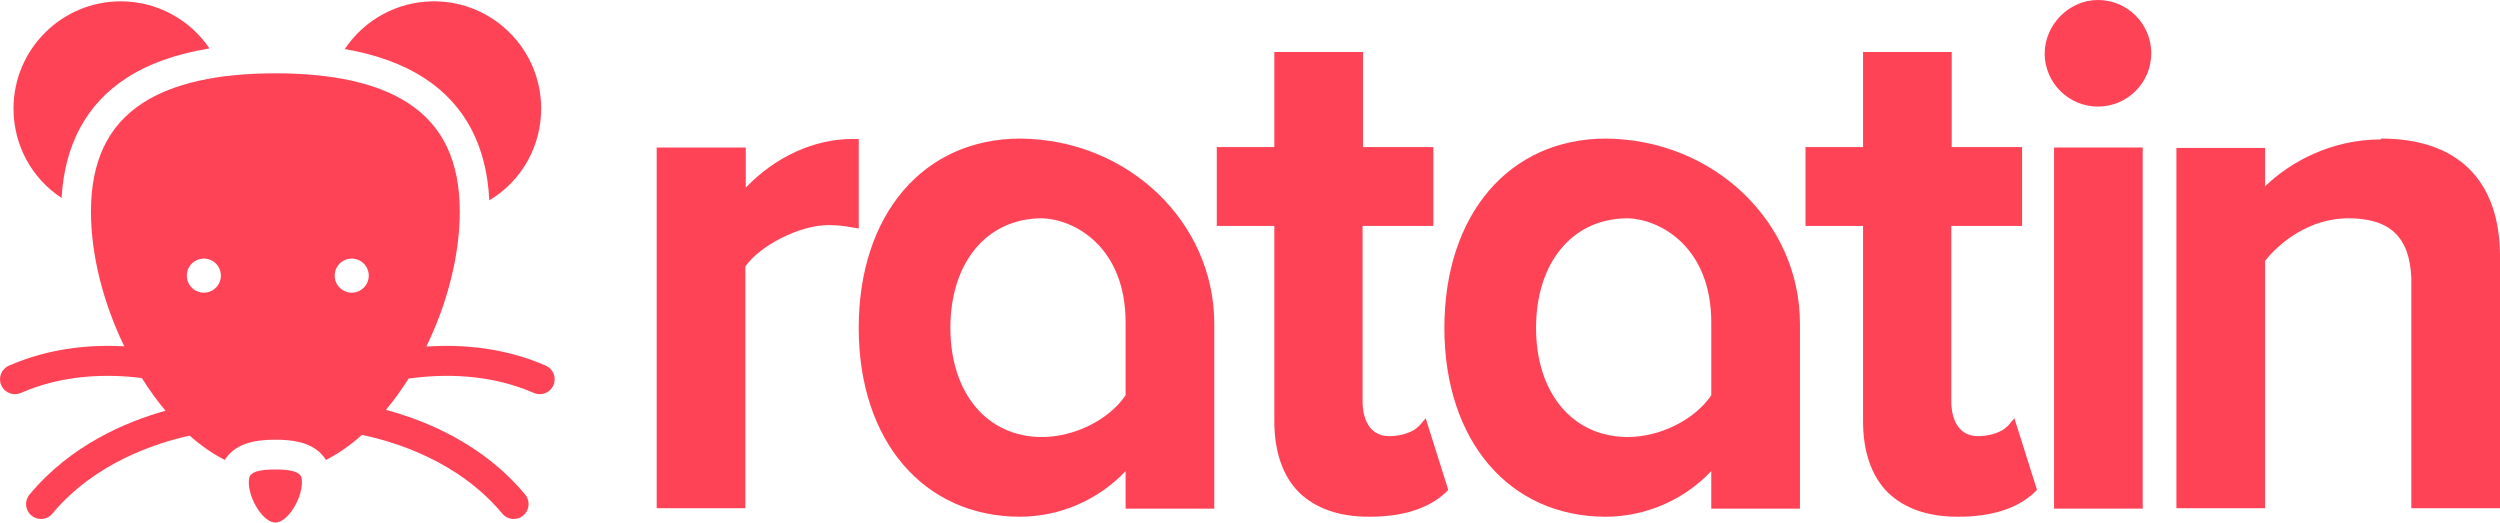
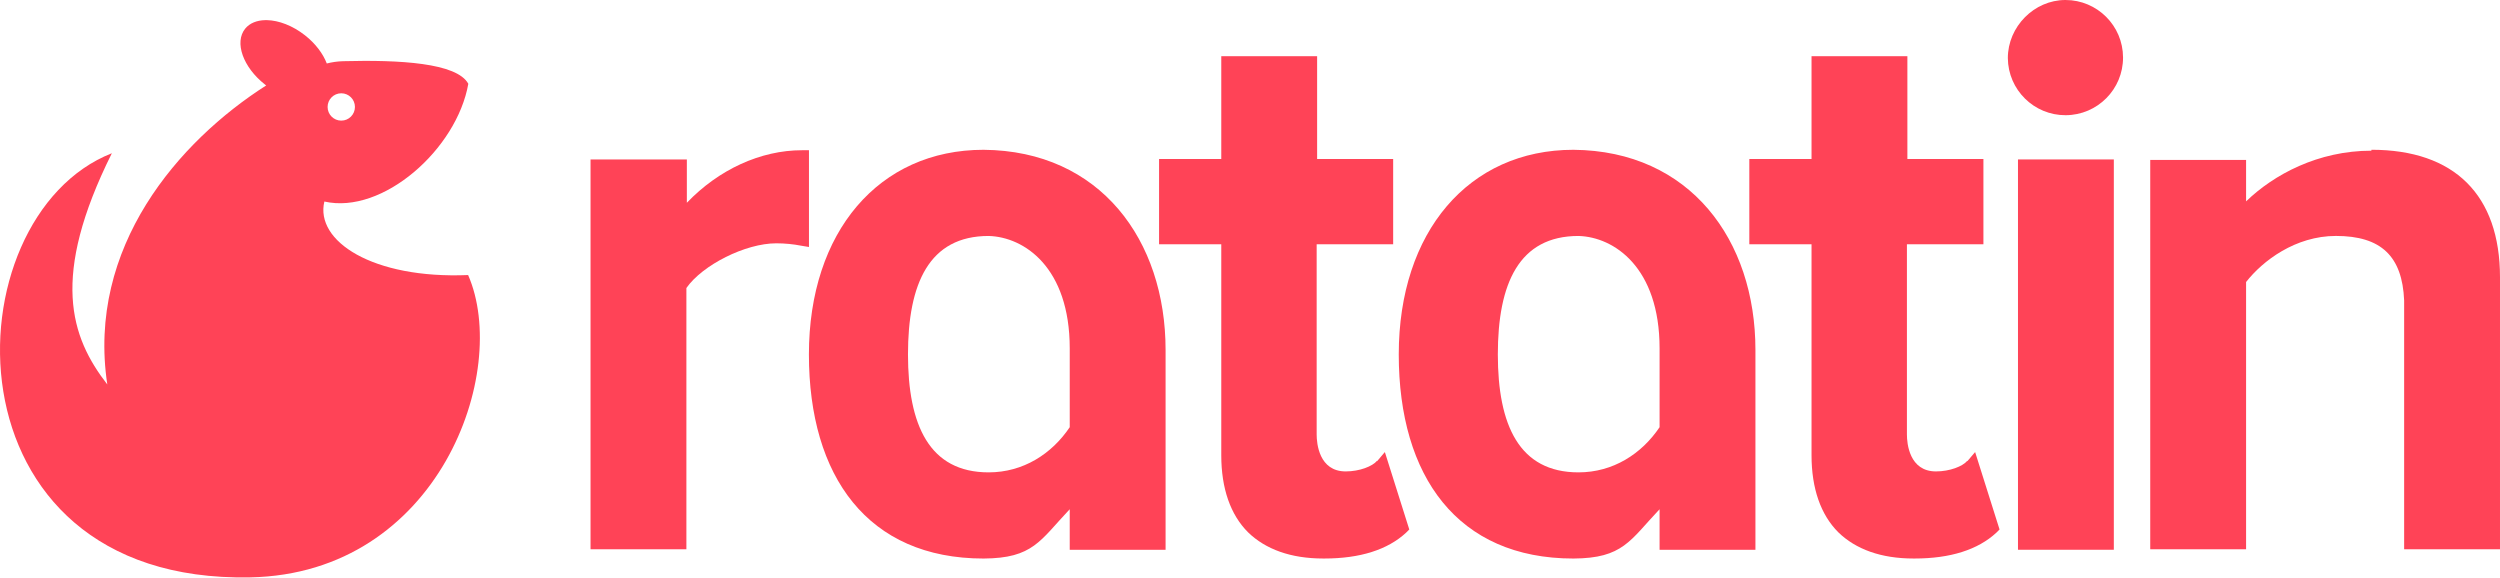
- <svg xmlns="http://www.w3.org/2000/svg" class="H(24px) Mx(12px)" viewBox="0 0 586.389 122.574" version="1.1" id="svg1518" width="586.389" height="122.574">
+ <svg xmlns="http://www.w3.org/2000/svg" height="125.308" width="542.512" id="svg1518" version="1.1" viewBox="0 0 542.512 125.308" class="H(24px) Mx(12px)">
  <defs id="defs1522" />
-   <g id="g2128">
-     <g style="fill:#ff4357;fill-opacity:1;fill-rule:evenodd" transform="matrix(0.4380635,0,0,0.4380635,-1.6e-4,-3.60929)" id="g1843">
-       <g id="g1811">
-         <g id="g1809">
-           <g id="g1807">
-             <path d="m 147.444,259.621 c -14.214,0 -14.214,3.622 -14.214,6.818 0,9.492 7.97,21.61 14.214,21.61 6.244,0 14.213,-12.118 14.213,-21.61 0,-3.196 0,-6.818 -14.213,-6.818 z" id="path1799" />
-             <path d="M 32.975,114.237 C 34.651,85.562 46.282,63.998 67.631,50.082 79.42,42.397 94.326,37.079 112.167,34.17 101.618,18.578 83.928,8.949 64.635,8.949 32.983,8.949 7.233,34.699 7.233,66.35 c 0,19.684 9.808,37.427 25.742,47.887 z" id="path1801" />
-             <path d="m 261.987,115.521 c 17.134,-10.251 27.78,-28.66 27.78,-49.171 0,-31.651 -25.75,-57.401 -57.402,-57.401 -19.433,0 -37.242,9.767 -47.763,25.559 17,2.971 31.286,8.164 42.654,15.574 21.667,14.123 33.333,36.12 34.731,65.439 z" id="path1803" />
-             <path d="m 292.211,204.011 c -22.34,-9.74 -44.983,-11.505 -63.937,-10.195 11.191,-22.995 17.909,-48.795 17.909,-72.209 0,-27.017 -9.04,-46.043 -27.636,-58.165 -16.235,-10.583 -40.157,-15.949 -71.103,-15.949 -30.946,0 -54.869,5.366 -71.104,15.949 -18.596,12.122 -27.636,31.148 -27.636,58.165 0,23.369 6.691,49.113 17.844,72.074 -18.498,-1.028 -40.269,0.96 -61.759,10.33 -4.037,1.76 -5.882,6.46 -4.122,10.496 1.759,4.038 6.459,5.885 10.496,4.122 22.745,-9.915 46.37,-10.277 64.767,-7.982 3.914,6.244 8.168,12.13 12.702,17.53 -21.126,5.865 -50.824,18.399 -72.83,44.87 -2.816,3.387 -2.353,8.414 1.034,11.229 1.489,1.239 3.297,1.843 5.094,1.843 2.288,0 4.559,-0.979 6.135,-2.876 22.391,-26.933 54.898,-37.65 73.467,-41.756 5.982,5.284 12.291,9.704 18.835,13.02 2.112,-3.439 4.987,-5.667 7.601,-7.077 4.751,-2.563 10.94,-3.757 19.476,-3.757 8.536,0 14.724,1.194 19.475,3.757 2.615,1.41 5.491,3.64 7.603,7.081 6.705,-3.398 13.164,-7.953 19.275,-13.412 18.204,3.789 51.975,14.282 75.138,42.144 1.577,1.897 3.848,2.876 6.135,2.876 1.797,0 3.605,-0.604 5.094,-1.843 3.387,-2.815 3.85,-7.843 1.034,-11.229 -22.61,-27.197 -53.341,-39.683 -74.551,-45.338 4.313,-5.182 8.369,-10.804 12.116,-16.755 18.703,-2.614 43.365,-2.659 67.073,7.676 1.038,0.453 2.119,0.667 3.183,0.667 3.075,0 6.006,-1.79 7.313,-4.789 1.761,-4.037 -0.084,-8.737 -4.121,-10.497 z m -183.06,-39.077 c -5.035,0 -9.117,-4.082 -9.117,-9.118 0,-5.036 4.082,-9.118 9.117,-9.117 5.035,0 9.117,4.082 9.117,9.117 0,5.036 -4.082,9.118 -9.117,9.118 z m 79.178,0 c -5.035,0 -9.117,-4.082 -9.117,-9.118 0,-5.036 4.082,-9.118 9.117,-9.117 5.035,0 9.117,4.082 9.117,9.117 0,5.036 -4.082,9.118 -9.117,9.118 z" id="path1805" />
-           </g>
-         </g>
+   <g transform="translate(-21.93877,1.3666)" style="display:inline" id="layer2">
+     <g transform="translate(866.3869,360.9056)" id="g2420">
+       <g id="g2287" transform="translate(-564.2739,169.7555)" style="fill:#ff4357;fill-opacity:1">
+         <path id="path2279" d="m 234.437,-499.528 c 18,0 27.9,9.8 27.9,27.7 v 59 h -20.8 v -54 c -0.4,-9.6 -5,-14 -14.8,-14 -8.8,0 -15.9,5.4 -19.5,10 v 58 h -20.8 v -84.5 h 20.8 v 9 c 6,-5.8 15.6,-11 27.2,-11 z" style="fill:#ff4357;fill-opacity:1;fill-rule:evenodd" />
+         <path id="path2281" d="m 168.037,-532.028 a 12.5,12.5 0 1 1 -12.5,12.6 c 0,-6.8 5.7,-12.6 12.5,-12.6 z" style="fill:#ff4357;fill-opacity:1;fill-rule:evenodd" />
+         <path id="path2283" d="m 157.737,-412.728 v -84.7 h 20.8 v 84.7 z" style="fill:#ff4357;fill-opacity:1;fill-rule:evenodd" />
+         <path id="path2285" d="m 146.737,-431.928 1.7,-2 5.3,16.8 -0.7,0.7 c -4,3.7 -10,5.6 -17.7,5.6 h -0.3 c -7,0 -12.5,-2 -16.3,-5.7 -3.8,-3.8 -5.8,-9.5 -5.8,-16.7 v -45.8 H 99.437 v -18.5 h 13.5 v -22.3 h 20.8 v 22.3 h 16.5 v 18.5 h -16.6 v 41.3 c 0,1.9 0.5,8 6.3,8 3,0 5.8,-1.1 6.8,-2.3 z" style="fill:#ff4357;fill-opacity:1;fill-rule:evenodd" />
      </g>
-       <g id="g1813" />
-       <g id="g1815" />
-       <g id="g1817" />
-       <g id="g1819" />
-       <g id="g1821" />
-       <g id="g1823" />
-       <g id="g1825" />
-       <g id="g1827" />
-       <g id="g1829" />
-       <g id="g1831" />
-       <g id="g1833" />
-       <g id="g1835" />
-       <g id="g1837" />
-       <g id="g1839" />
-       <g id="g1841" />
+       <path style="fill:#ff4357;fill-opacity:1;fill-rule:evenodd" d="m -670.398,-329.672 h 1.5 v 21 l -1.8,-0.3 c -1.5,-0.3 -3.4,-0.5 -5.3,-0.5 -6.7,0 -16,4.7 -19.5,9.7 v 56.7 h -20.8 v -84.6 h 20.9 v 9.4 c 6.9,-7.2 16,-11.4 25,-11.4 z" id="path2289" />
+       <g transform="translate(-692.3631,169.7555)" id="g2293" style="fill:#ff4357;fill-opacity:1">
+         <path style="fill:#ff4357;fill-opacity:1;fill-rule:evenodd" d="m 146.737,-431.928 1.7,-2 5.3,16.8 -0.7,0.7 c -4,3.7 -10,5.6 -17.7,5.6 h -0.3 c -7,0 -12.5,-2 -16.3,-5.7 -3.8,-3.8 -5.8,-9.5 -5.8,-16.7 v -45.8 H 99.437 v -18.5 h 13.5 v -22.3 h 20.8 v 22.3 h 16.5 v 18.5 h -16.6 v 41.3 c 0,1.9 0.5,8 6.3,8 3,0 5.8,-1.1 6.8,-2.3 z" id="path2291" />
+       </g>
+       <path id="path2295" style="fill:#ff4357;fill-opacity:1;fill-rule:evenodd" d="m -631.011,-329.766 c -22.7,0 -37.9,17.8 -37.9,44.4 0,26.5 12.782,44.299 37.9,44.299 10.772,-0.052 12.268,-3.916 18.699,-10.699 v 8.799 h 20.801 v -43.366 c 0,-23.809 -14.164,-43.225 -39.5,-43.433 z m 1.1,18.699 c 7.706,0.212 17.6,6.798 17.6,24.401 v 17.099 c -3.9,5.8 -10.1,9.801 -17.6,9.801 -12.9,0 -17.5,-10.3 -17.5,-25.6 0,-15.4 4.6,-25.701 17.5,-25.701 z" />
+       <path id="path994" style="fill:#ff4357;fill-opacity:1;stroke:none;stroke-width:0.303px;stroke-linecap:butt;stroke-linejoin:miter;stroke-opacity:1" d="m -786.883,-357.902 c -1.822,0.036 -3.378,0.642 -4.36,1.852 -2.394,2.951 -0.473,8.375 4.293,12.115 0.088,0.069 0.178,0.136 0.267,0.203 -18.971,12.107 -38.981,35.083 -34.48,64.888 -8.006,-10.312 -12.386,-23.327 0.989,-50.176 -35.339,13.879 -37.474,93.353 30.013,92.04 40.948,-0.796 56.47,-44.637 47.297,-65.606 -20.765,0.869 -33.252,-7.39 -31.197,-15.954 12.651,2.88 28.738,-11.35 31.239,-25.55 -2.467,-4.551 -14.987,-5.225 -27.134,-4.903 -1.258,0.033 -2.452,0.207 -3.578,0.497 -0.81,-2.122 -2.444,-4.319 -4.744,-6.124 -2.681,-2.104 -5.69,-3.227 -8.236,-3.282 -0.124,-0.002 -0.247,-0.003 -0.368,-5.3e-4 z m 16.477,15.873 c 0.005,-10e-6 0.01,-10e-6 0.015,0 1.639,8e-5 2.967,1.328 2.967,2.967 -6e-5,1.639 -1.328,2.967 -2.967,2.967 -1.639,-4e-5 -2.967,-1.328 -2.967,-2.967 3e-5,-1.632 1.319,-2.958 2.951,-2.967 z" />
+       <path d="m -503.011,-329.766 c -22.7,0 -37.9,17.8 -37.9,44.4 0,26.5 12.782,44.299 37.9,44.299 10.772,-0.052 12.268,-3.916 18.699,-10.699 v 8.799 h 20.801 v -43.366 c 0,-23.809 -14.164,-43.225 -39.5,-43.433 z m 1.1,18.699 c 7.706,0.212 17.6,6.798 17.6,24.401 v 17.099 c -3.9,5.8 -10.1,9.801 -17.6,9.801 -12.9,0 -17.5,-10.3 -17.5,-25.6 0,-15.4 4.6,-25.701 17.5,-25.701 z" style="fill:#ff4357;fill-opacity:1;fill-rule:evenodd" id="path2366" />
    </g>
-     <g id="g1939" transform="translate(324.0517,532.0277)" style="fill:#ff4357;fill-opacity:1">
-       <path id="path1593-5" d="m 234.437,-499.528 c 18,0 27.9,9.8 27.9,27.7 v 59 h -20.8 v -54 c -0.4,-9.6 -5,-14 -14.8,-14 -8.8,0 -15.9,5.4 -19.5,10 v 58 h -20.8 v -84.5 h 20.8 v 9 c 6,-5.8 15.6,-11 27.2,-11 z" style="fill:#ff4357;fill-opacity:1;fill-rule:evenodd" />
-       <path id="path1591-9" d="m 168.037,-532.028 a 12.5,12.5 0 1 1 -12.5,12.6 c 0,-6.8 5.7,-12.6 12.5,-12.6 z" style="fill:#ff4357;fill-opacity:1;fill-rule:evenodd" />
-       <path id="path1589-5" d="m 157.737,-412.728 v -84.7 h 20.8 v 84.7 z" style="fill:#ff4357;fill-opacity:1;fill-rule:evenodd" />
-       <path id="path1581-3" d="m 146.737,-431.928 1.7,-2 5.3,16.8 -0.7,0.7 c -4,3.7 -10,5.6 -17.7,5.6 h -0.3 c -7,0 -12.5,-2 -16.3,-5.7 -3.8,-3.8 -5.8,-9.5 -5.8,-16.7 v -45.8 H 99.437 v -18.5 h 13.5 v -22.3 h 20.8 v 22.3 h 16.5 v 18.5 h -16.6 v 41.3 c 0,1.9 0.5,8 6.3,8 3,0 5.8,-1.1 6.8,-2.3 z" style="fill:#ff4357;fill-opacity:1;fill-rule:evenodd" />
-     </g>
-     <path style="fill:#ff4357;fill-opacity:1;fill-rule:evenodd" d="m 199.927,32.6 h 1.5 v 21 l -1.8,-0.3 c -1.5,-0.3 -3.4,-0.5 -5.3,-0.5 -6.7,0 -16,4.7 -19.5,9.7 v 56.7 h -20.8 V 34.6 h 20.9 V 44 c 6.9,-7.2 16,-11.4 25,-11.4 z" id="path1603-0" />
-     <g transform="translate(185.9625,532.0277)" id="g1972" style="fill:#ff4357;fill-opacity:1">
-       <path style="fill:#ff4357;fill-opacity:1;fill-rule:evenodd" d="m 146.737,-431.928 1.7,-2 5.3,16.8 -0.7,0.7 c -4,3.7 -10,5.6 -17.7,5.6 h -0.3 c -7,0 -12.5,-2 -16.3,-5.7 -3.8,-3.8 -5.8,-9.5 -5.8,-16.7 v -45.8 H 99.437 v -18.5 h 13.5 v -22.3 h 20.8 v 22.3 h 16.5 v 18.5 h -16.6 v 41.3 c 0,1.9 0.5,8 6.3,8 3,0 5.8,-1.1 6.8,-2.3 z" id="path1970" />
-     </g>
-     <path id="path2080" style="fill:#ff4357;fill-opacity:1;fill-rule:evenodd" d="m 239.315,32.506 c -22.7,0 -37.9,17.8 -37.9,44.4 0,26.5 15.2,44.299 37.9,44.299 9.347,-0.052 18.268,-3.916 24.699,-10.699 v 8.799 h 20.801 V 75.939 c 0,-23.809 -20.164,-43.225 -45.5,-43.433 z m 5.1,18.699 c 7.706,0.212 19.6,6.798 19.6,24.401 v 17.099 c -3.9,5.8 -12.1,9.801 -19.6,9.801 -12.9,0 -21.5,-10.3 -21.5,-25.6 0,-15.4 8.6,-25.701 21.5,-25.701 z" />
-     <path d="m 376.688,32.506 c -22.7,0 -37.9,17.8 -37.9,44.4 0,26.5 15.2,44.299 37.9,44.299 9.347,-0.052 18.268,-3.916 24.699,-10.699 v 8.799 h 20.801 V 75.939 c 0,-23.809 -20.164,-43.225 -45.5,-43.433 z m 5.1,18.699 c 7.706,0.212 19.6,6.798 19.6,24.401 v 17.099 c -3.9,5.8 -12.1,9.801 -19.6,9.801 -12.9,0 -21.5,-10.3 -21.5,-25.6 0,-15.4 8.6,-25.701 21.5,-25.701 z" style="fill:#ff4357;fill-opacity:1;fill-rule:evenodd" id="path2084" />
  </g>
+   <g transform="translate(-21.93877,1.3666)" style="display:inline" id="layer1" />
</svg>
